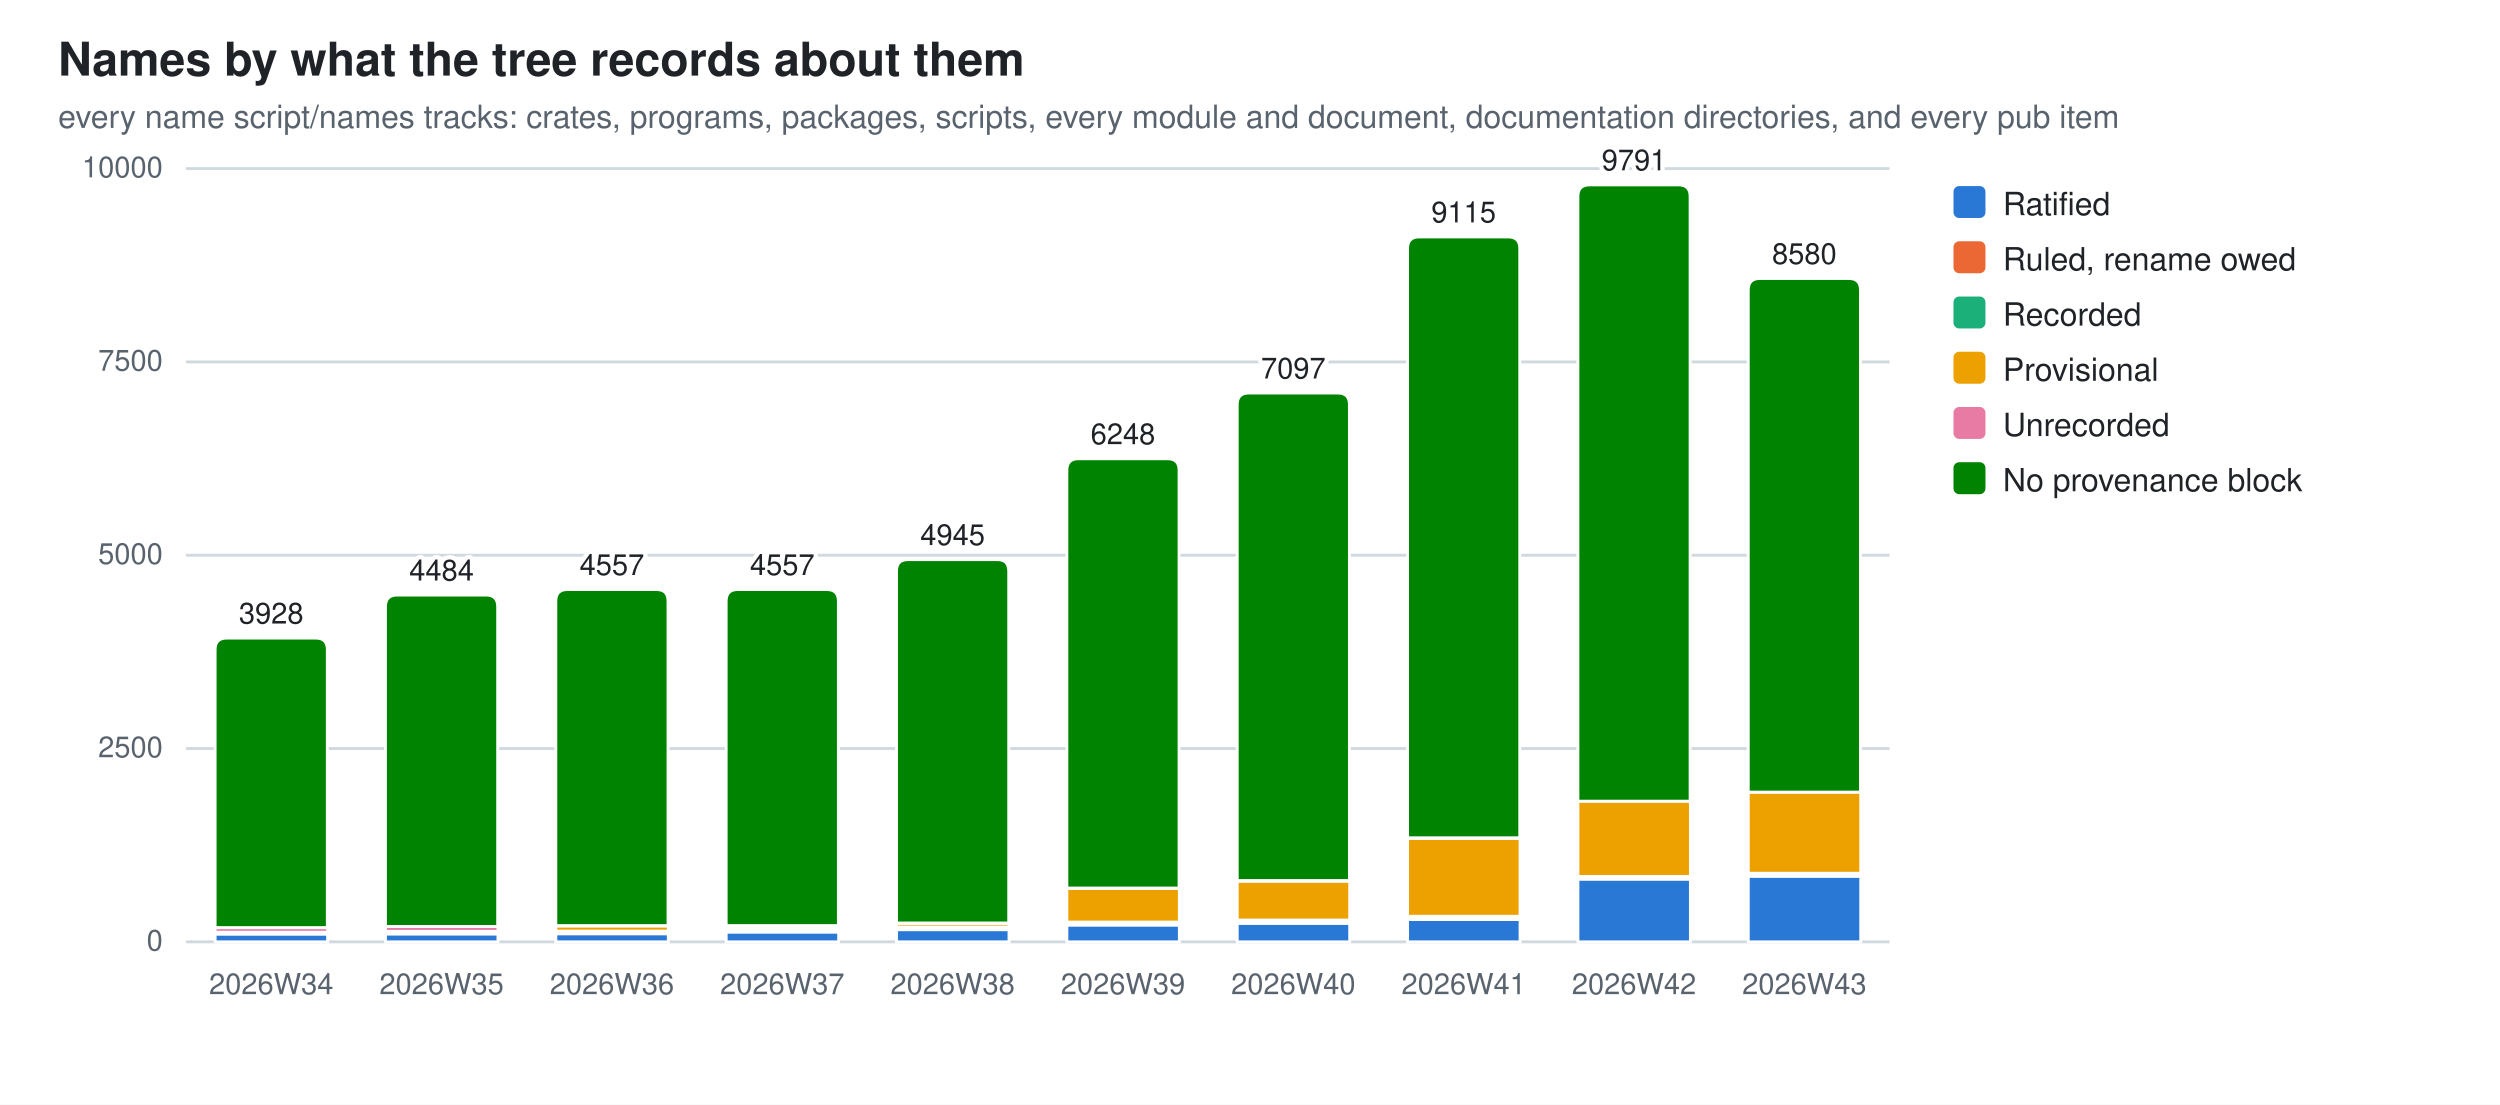
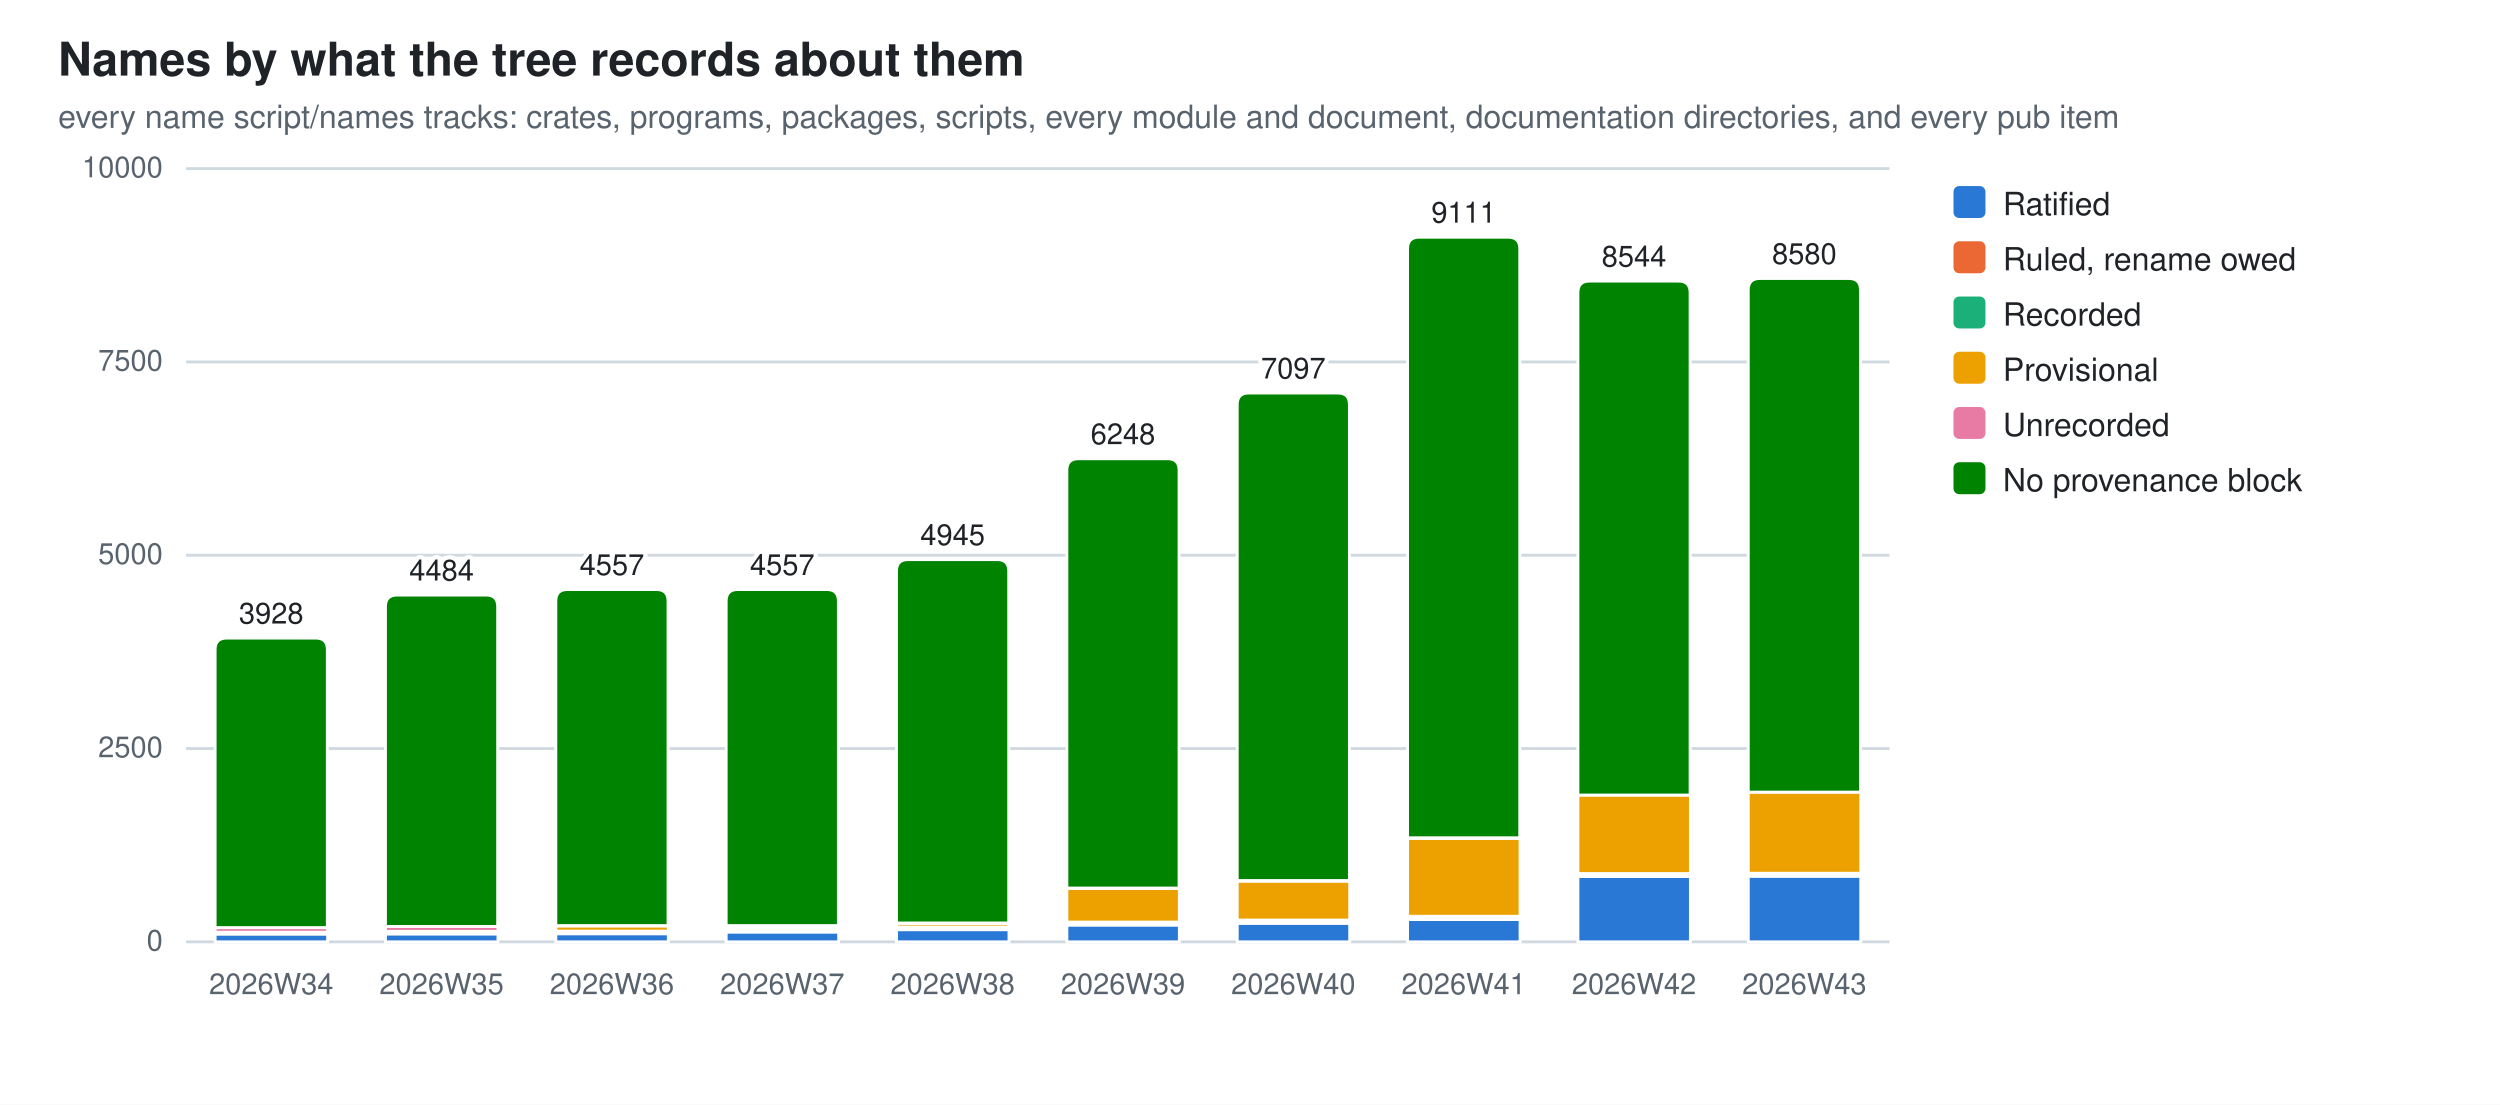
<svg xmlns="http://www.w3.org/2000/svg" width="860" height="380" viewBox="0 0 860 380" role="img" aria-label="Names by what the tree records about them">
  <style>
  .bg{fill:#ffffff} .fg{fill:#1f2328} .mut{fill:#59636e} .grid{stroke:#d1d9e0}
  .seg{stroke:#ffffff;stroke-width:1}
  .val{paint-order:stroke;stroke:#ffffff;stroke-width:3px;stroke-linejoin:round}
  .s0{fill:#2a78d6}  .s1{fill:#eb6834}  .s2{fill:#1baf7a}  .s3{fill:#eda100}  .s4{fill:#e87ba4}  .s5{fill:#008300}
  @media (prefers-color-scheme: dark){
    .bg{fill:#0d1117} .fg{fill:#e6edf3} .mut{fill:#9198a1} .grid{stroke:#30363d}
    .seg{stroke:#0d1117} .val{stroke:#0d1117} .s0{fill:#3987e5} .s1{fill:#d95926} .s2{fill:#199e70} .s3{fill:#c98500} .s4{fill:#d55181} .s5{fill:#008300}}
  text{font-family:-apple-system,BlinkMacSystemFont,"Segoe UI",Helvetica,Arial,sans-serif}
</style>
  <rect class="bg" width="860" height="380" />
  <text class="fg" x="20" y="26" font-size="16" font-weight="600">Names by what the tree records about them</text>
  <text class="mut" x="20" y="44" font-size="11">every name script/names tracks: crates, programs, packages, scripts, every module and document, documentation directories, and every pub item</text>
  <line class="grid" x1="64" y1="324.0" x2="650.0" y2="324.0" stroke-width="1" />
  <text class="mut" x="56" y="327.0" font-size="10" text-anchor="end">0</text>
  <line class="grid" x1="64" y1="257.5" x2="650.0" y2="257.5" stroke-width="1" />
  <text class="mut" x="56" y="260.5" font-size="10" text-anchor="end">2500</text>
  <line class="grid" x1="64" y1="191.0" x2="650.0" y2="191.0" stroke-width="1" />
  <text class="mut" x="56" y="194.0" font-size="10" text-anchor="end">5000</text>
  <line class="grid" x1="64" y1="124.5" x2="650.0" y2="124.5" stroke-width="1" />
  <text class="mut" x="56" y="127.5" font-size="10" text-anchor="end">7500</text>
  <line class="grid" x1="64" y1="58.0" x2="650.0" y2="58.0" stroke-width="1" />
  <text class="mut" x="56" y="61.0" font-size="10" text-anchor="end">10000</text>
  <rect class="seg s0" x="74.0" y="321.3" width="38.7" height="2.7" />
  <rect class="seg s2" x="74.0" y="321.1" width="38.7" height="0.2" />
  <rect class="seg s3" x="74.0" y="320.7" width="38.7" height="0.4" />
  <rect class="seg s4" x="74.0" y="319.1" width="38.7" height="1.6" />
  <path class="seg s5" d="M74.0,319.1 V223.5 Q74.0,219.5 78.0,219.5 H108.6 Q112.6,219.5 112.6,223.5 V319.1 Z" />
  <text class="mut" x="93.3" y="342" font-size="10" text-anchor="middle">2026W34</text>
  <text class="fg val" x="93.3" y="214.5" font-size="10" text-anchor="middle">3928</text>
  <rect class="seg s0" x="132.6" y="321.3" width="38.7" height="2.7" />
  <rect class="seg s2" x="132.6" y="321.0" width="38.7" height="0.2" />
  <rect class="seg s3" x="132.6" y="320.4" width="38.7" height="0.7" />
  <rect class="seg s4" x="132.6" y="318.7" width="38.7" height="1.7" />
  <path class="seg s5" d="M132.6,318.7 V208.7 Q132.6,204.7 136.6,204.7 H167.2 Q171.2,204.7 171.2,208.7 V318.7 Z" />
  <text class="mut" x="151.9" y="342" font-size="10" text-anchor="middle">2026W35</text>
  <text class="fg val" x="151.9" y="199.7" font-size="10" text-anchor="middle">4484</text>
  <rect class="seg s0" x="191.2" y="321.2" width="38.7" height="2.8" />
  <rect class="seg s2" x="191.2" y="320.2" width="38.7" height="1.0" />
  <rect class="seg s3" x="191.2" y="318.5" width="38.7" height="1.8" />
  <rect class="seg s4" x="191.2" y="318.4" width="38.7" height="0.1" />
  <path class="seg s5" d="M191.2,318.4 V206.8 Q191.2,202.8 195.2,202.8 H225.8 Q229.8,202.8 229.8,206.8 V318.4 Z" />
  <text class="mut" x="210.5" y="342" font-size="10" text-anchor="middle">2026W36</text>
  <text class="fg val" x="210.5" y="197.8" font-size="10" text-anchor="middle">4557</text>
  <rect class="seg s0" x="249.8" y="320.6" width="38.7" height="3.4" />
  <rect class="seg s1" x="249.8" y="320.4" width="38.7" height="0.2" />
  <rect class="seg s2" x="249.8" y="319.3" width="38.7" height="1.0" />
  <rect class="seg s3" x="249.8" y="318.4" width="38.7" height="0.9" />
  <rect class="seg s4" x="249.8" y="318.4" width="38.7" height="0.1" />
  <path class="seg s5" d="M249.8,318.4 V206.8 Q249.8,202.8 253.8,202.8 H284.4 Q288.4,202.8 288.4,206.8 V318.4 Z" />
  <text class="mut" x="269.1" y="342" font-size="10" text-anchor="middle">2026W37</text>
  <text class="fg val" x="269.1" y="197.8" font-size="10" text-anchor="middle">4557</text>
  <rect class="seg s0" x="308.4" y="319.8" width="38.7" height="4.2" />
  <rect class="seg s1" x="308.4" y="319.6" width="38.7" height="0.2" />
  <rect class="seg s2" x="308.4" y="318.9" width="38.7" height="0.7" />
  <rect class="seg s3" x="308.4" y="317.6" width="38.7" height="1.3" />
  <rect class="seg s4" x="308.4" y="317.5" width="38.7" height="0.1" />
  <path class="seg s5" d="M308.4,317.5 V196.5 Q308.4,192.5 312.4,192.5 H343.0 Q347.0,192.5 347.0,196.5 V317.5 Z" />
  <text class="mut" x="327.7" y="342" font-size="10" text-anchor="middle">2026W38</text>
  <text class="fg val" x="327.7" y="187.5" font-size="10" text-anchor="middle">4945</text>
  <rect class="seg s0" x="367.0" y="318.2" width="38.7" height="5.8" />
  <rect class="seg s1" x="367.0" y="318.0" width="38.7" height="0.2" />
  <rect class="seg s2" x="367.0" y="317.2" width="38.7" height="0.8" />
  <rect class="seg s3" x="367.0" y="305.6" width="38.7" height="11.6" />
  <rect class="seg s4" x="367.0" y="305.5" width="38.7" height="0.1" />
  <path class="seg s5" d="M367.0,305.5 V161.8 Q367.0,157.8 371.0,157.8 H401.6 Q405.6,157.8 405.6,161.8 V305.5 Z" />
  <text class="mut" x="386.3" y="342" font-size="10" text-anchor="middle">2026W39</text>
  <text class="fg val" x="386.3" y="152.8" font-size="10" text-anchor="middle">6248</text>
  <rect class="seg s0" x="425.6" y="317.6" width="38.7" height="6.4" />
  <rect class="seg s1" x="425.6" y="317.4" width="38.7" height="0.2" />
  <rect class="seg s2" x="425.6" y="316.6" width="38.7" height="0.8" />
  <rect class="seg s3" x="425.6" y="303.1" width="38.7" height="13.4" />
  <rect class="seg s4" x="425.6" y="302.9" width="38.7" height="0.2" />
  <path class="seg s5" d="M425.6,302.9 V139.2 Q425.6,135.2 429.6,135.2 H460.2 Q464.2,135.2 464.2,139.2 V302.9 Z" />
  <text class="mut" x="444.9" y="342" font-size="10" text-anchor="middle">2026W40</text>
  <text class="fg val" x="444.9" y="130.2" font-size="10" text-anchor="middle">7097</text>
  <rect class="seg s0" x="484.2" y="316.3" width="38.7" height="7.7" />
  <rect class="seg s1" x="484.2" y="316.1" width="38.7" height="0.2" />
  <rect class="seg s2" x="484.2" y="315.2" width="38.7" height="0.9" />
  <rect class="seg s3" x="484.2" y="288.4" width="38.7" height="26.8" />
  <rect class="seg s4" x="484.2" y="288.2" width="38.7" height="0.2" />
-   <path class="seg s5" d="M484.2,288.2 V85.5 Q484.2,81.5 488.2,81.5 H518.8 Q522.8,81.5 522.8,85.5 V288.2 Z" />
+   <path class="seg s5" d="M484.2,288.2 V85.6 Q484.2,81.6 488.2,81.6 H518.8 Q522.8,81.6 522.8,85.6 V288.2 Z" />
  <text class="mut" x="503.5" y="342" font-size="10" text-anchor="middle">2026W41</text>
-   <text class="fg val" x="503.5" y="76.5" font-size="10" text-anchor="middle">9115</text>
-   <rect class="seg s0" x="542.8" y="302.4" width="38.7" height="21.6" />
-   <rect class="seg s1" x="542.8" y="302.2" width="38.7" height="0.2" />
-   <rect class="seg s2" x="542.8" y="301.4" width="38.7" height="0.8" />
-   <rect class="seg s3" x="542.8" y="275.6" width="38.7" height="25.9" />
-   <path class="seg s5" d="M542.8,275.6 V67.6 Q542.8,63.6 546.8,63.6 H577.4 Q581.4,63.6 581.4,67.6 V275.6 Z" />
+   <text class="fg val" x="503.5" y="76.6" font-size="10" text-anchor="middle">9111</text>
+   <rect class="seg s0" x="542.8" y="301.5" width="38.7" height="22.5" />
+   <rect class="seg s1" x="542.8" y="301.3" width="38.7" height="0.2" />
+   <rect class="seg s2" x="542.8" y="300.5" width="38.7" height="0.8" />
+   <rect class="seg s3" x="542.8" y="273.5" width="38.7" height="27.0" />
+   <path class="seg s5" d="M542.8,273.5 V100.7 Q542.8,96.7 546.8,96.7 H577.4 Q581.4,96.7 581.4,100.7 V273.5 Z" />
  <text class="mut" x="562.1" y="342" font-size="10" text-anchor="middle">2026W42</text>
-   <text class="fg val" x="562.1" y="58.6" font-size="10" text-anchor="middle">9791</text>
+   <text class="fg val" x="562.1" y="91.7" font-size="10" text-anchor="middle">8544</text>
  <rect class="seg s0" x="601.4" y="301.4" width="38.7" height="22.6" />
  <rect class="seg s1" x="601.4" y="301.2" width="38.7" height="0.2" />
  <rect class="seg s2" x="601.4" y="300.4" width="38.7" height="0.8" />
  <rect class="seg s3" x="601.4" y="272.5" width="38.7" height="27.9" />
  <path class="seg s5" d="M601.4,272.5 V99.8 Q601.4,95.8 605.4,95.8 H636.0 Q640.0,95.8 640.0,99.8 V272.5 Z" />
  <text class="mut" x="620.7" y="342" font-size="10" text-anchor="middle">2026W43</text>
  <text class="fg val" x="620.7" y="90.8" font-size="10" text-anchor="middle">8580</text>
  <rect class="s0" x="672" y="64" width="11" height="11" rx="2" />
  <text class="fg" y="74" font-size="11">
    <tspan x="689" dy="0">Ratified</tspan>
  </text>
  <rect class="s1" x="672" y="83" width="11" height="11" rx="2" />
  <text class="fg" y="93" font-size="11">
    <tspan x="689" dy="0">Ruled, rename owed</tspan>
  </text>
  <rect class="s2" x="672" y="102" width="11" height="11" rx="2" />
  <text class="fg" y="112" font-size="11">
    <tspan x="689" dy="0">Recorded</tspan>
  </text>
  <rect class="s3" x="672" y="121" width="11" height="11" rx="2" />
  <text class="fg" y="131" font-size="11">
    <tspan x="689" dy="0">Provisional</tspan>
  </text>
  <rect class="s4" x="672" y="140" width="11" height="11" rx="2" />
  <text class="fg" y="150" font-size="11">
    <tspan x="689" dy="0">Unrecorded</tspan>
  </text>
  <rect class="s5" x="672" y="159" width="11" height="11" rx="2" />
  <text class="fg" y="169" font-size="11">
    <tspan x="689" dy="0">No provenance block</tspan>
  </text>
</svg>
